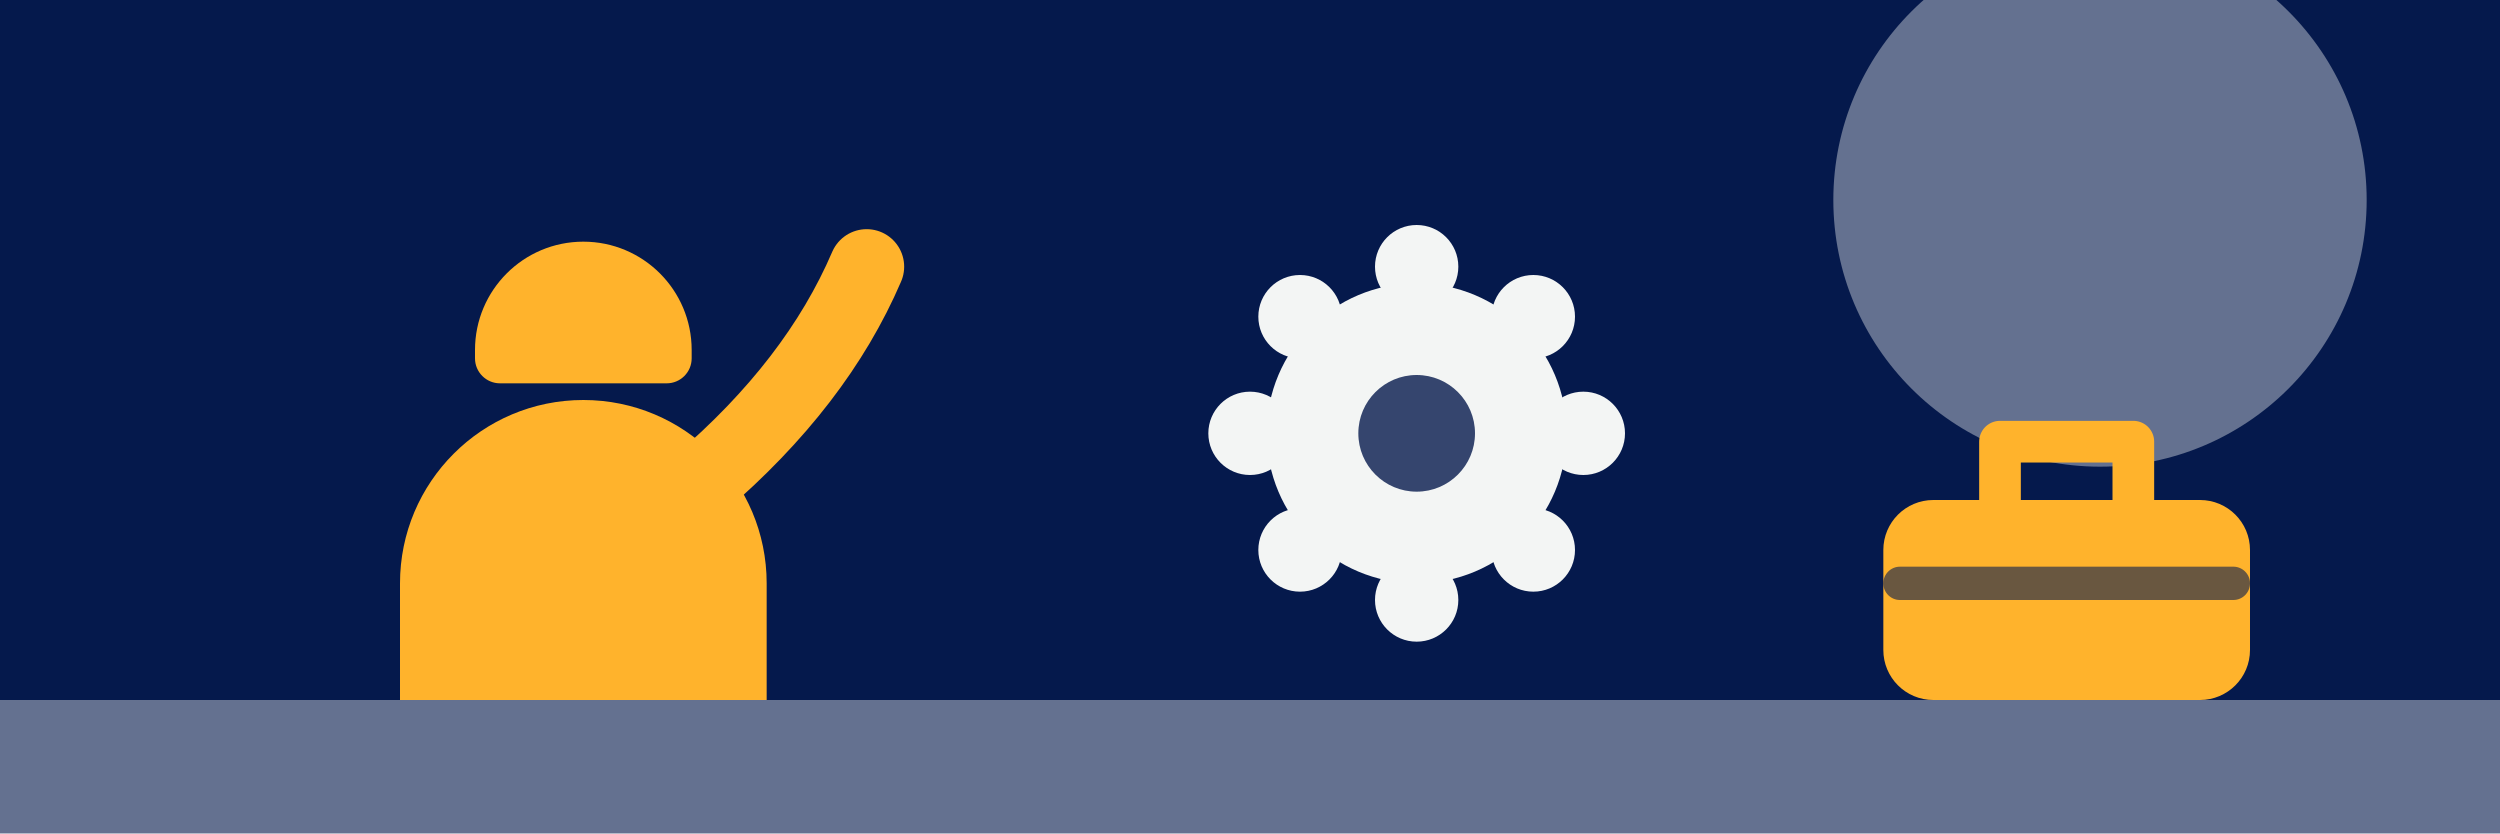
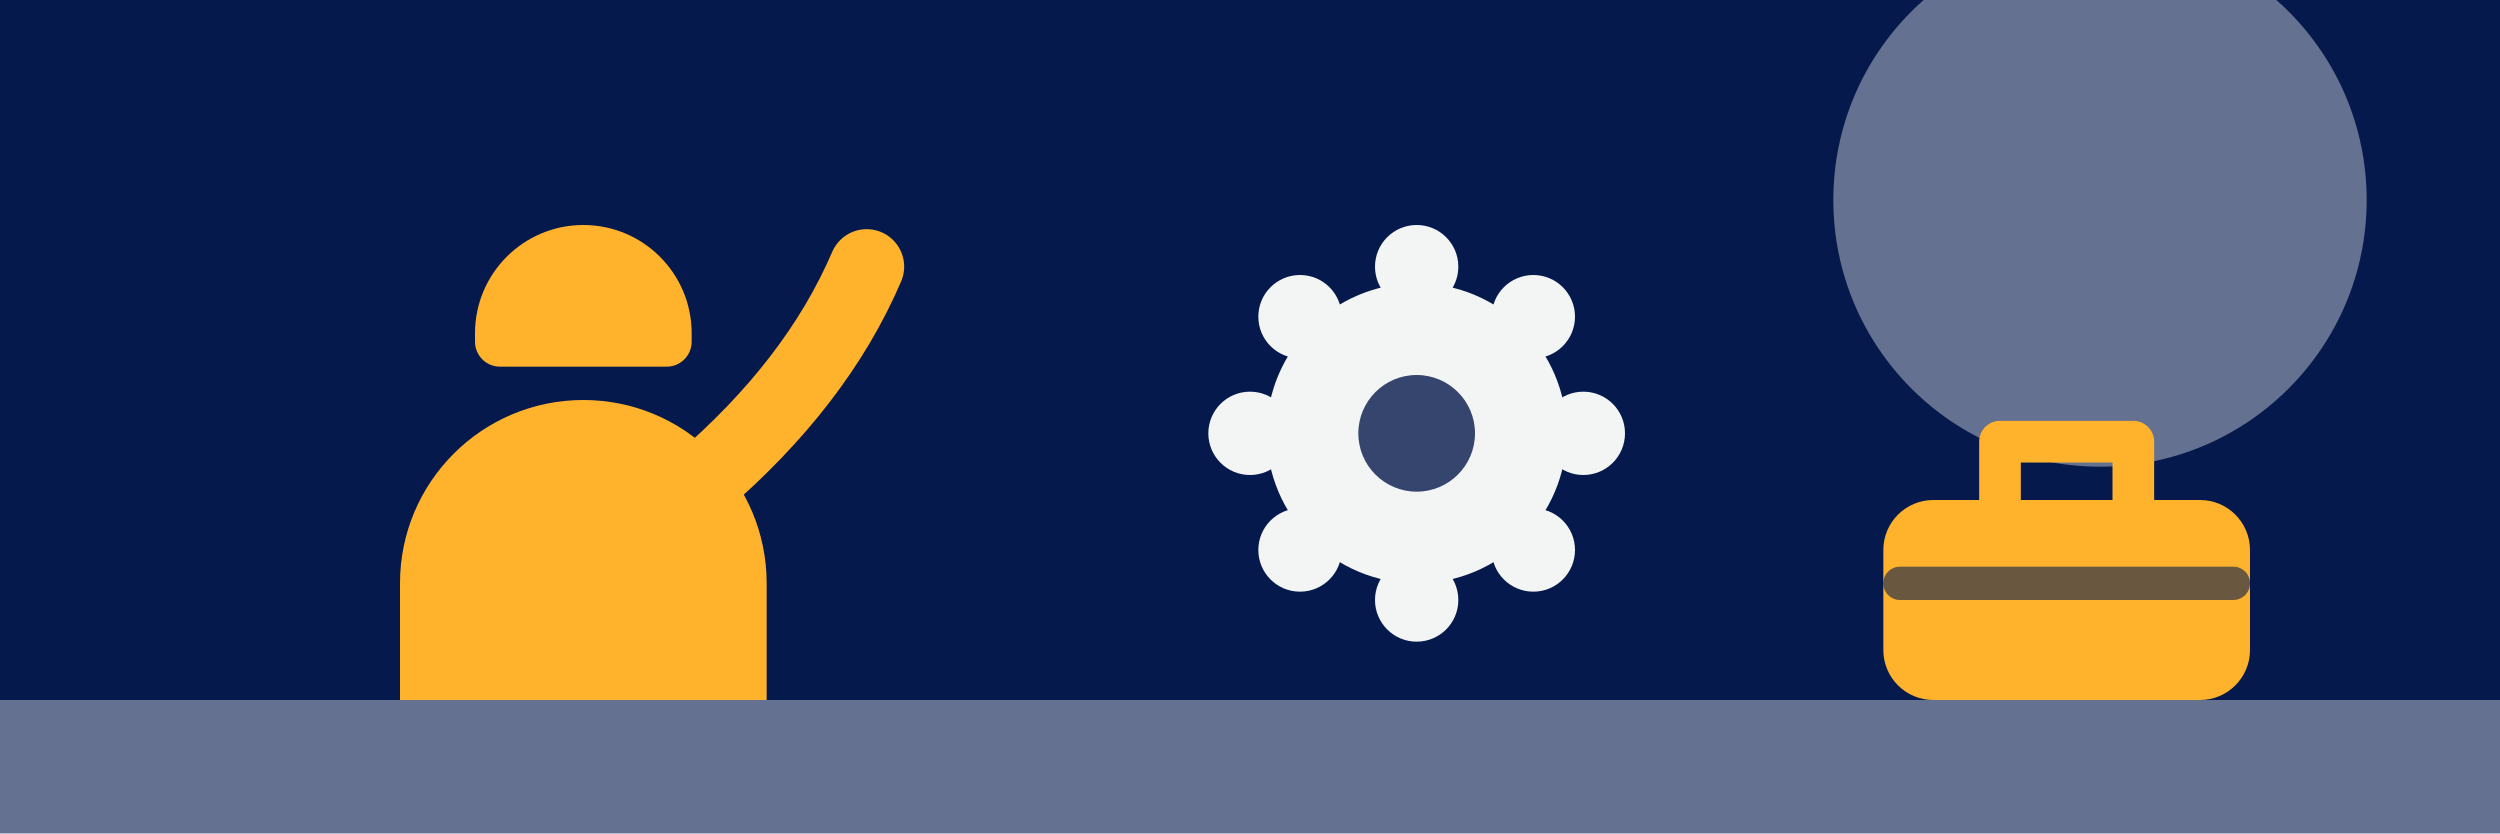
<svg xmlns="http://www.w3.org/2000/svg" viewBox="0 0 300 100" data-loop="4">
  <g data-part="scene">
    <rect x="0" y="0" width="300" height="100" fill="#05194C" />
    <circle cx="252" cy="24" r="32" fill="#F3F5F4" opacity="0.4" />
    <rect x="0" y="84" width="300" height="16" fill="#F3F5F4" opacity="0.4" />
  </g>
  <g data-part="kit">
    <rect x="226" y="60" width="44" height="24" rx="6" fill="#FFB32C" />
    <path d="M240 60 V53 H256 V60" stroke-width="5" fill="none" stroke="#FFB32C" stroke-linecap="round" stroke-linejoin="round" />
    <rect x="226" y="68" width="44" height="4" rx="2" fill="#05194C" opacity="0.6" />
  </g>
  <g data-part="gear" data-motion="spin" data-amp="360" data-origin="170 52">
    <circle cx="170" cy="52" r="18" fill="#F3F5F4" />
    <circle cx="170" cy="32" r="5" fill="#F3F5F4" />
    <circle cx="184" cy="38" r="5" fill="#F3F5F4" />
    <circle cx="190" cy="52" r="5" fill="#F3F5F4" />
    <circle cx="184" cy="66" r="5" fill="#F3F5F4" />
    <circle cx="170" cy="72" r="5" fill="#F3F5F4" />
    <circle cx="156" cy="66" r="5" fill="#F3F5F4" />
    <circle cx="150" cy="52" r="5" fill="#F3F5F4" />
    <circle cx="156" cy="38" r="5" fill="#F3F5F4" />
    <circle cx="170" cy="52" r="7" fill="#05194C" opacity="0.8" />
  </g>
  <g data-part="figure">
    <path d="M48 84 V70 A22 22 0 0 1 92 70 V84 Z" fill="#FFB32C" />
-     <path d="M57 42 A13 13 0 0 1 83 42 V43 A3 3 0 0 1 80 46 H60 A3 3 0 0 1 57 43 Z" fill="#FFB32C" />
+     <path d="M57 40 A13 13 0 0 1 83 40 V41 A3 3 0 0 1 80 44 H60 A3 3 0 0 1 57 41 Z" fill="#FFB32C" />
  </g>
  <g data-part="wave" data-motion="nod" data-amp="-12" data-origin="84 58">
    <path d="M84 58 Q98 46 104 32" stroke-width="9" fill="none" stroke="#FFB32C" stroke-linecap="round" stroke-linejoin="round" />
  </g>
</svg>
